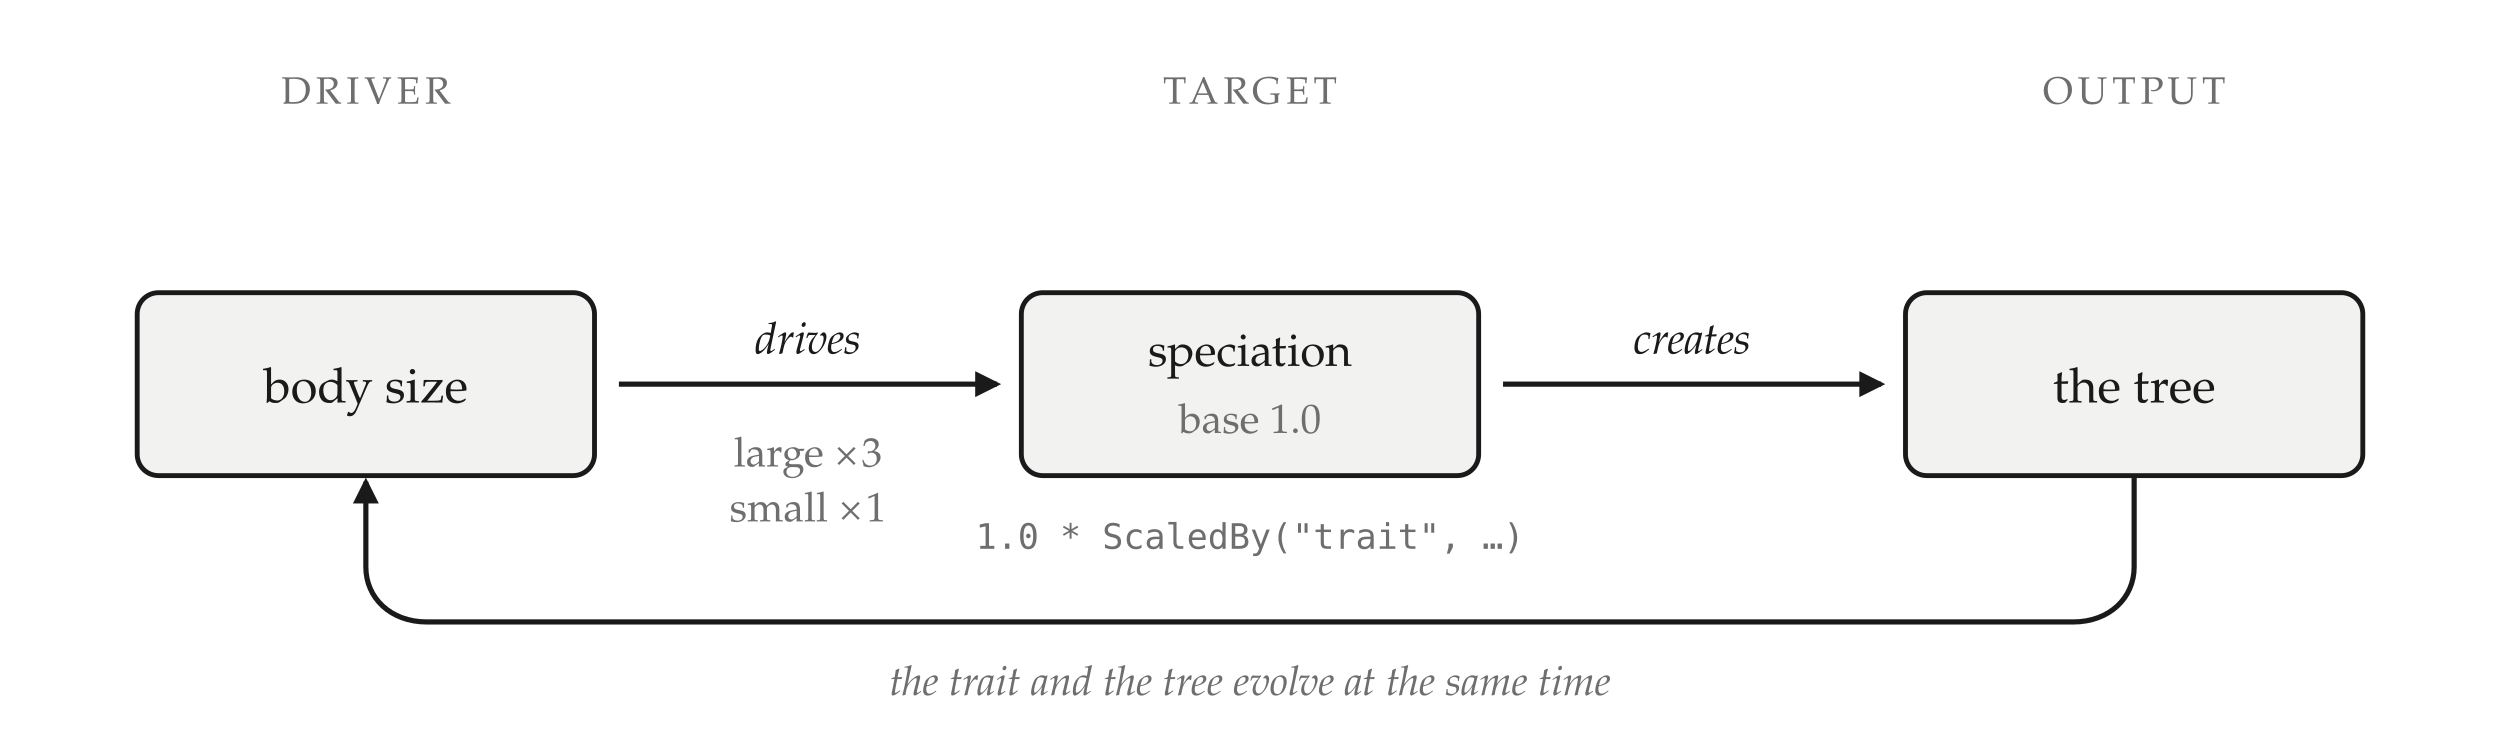
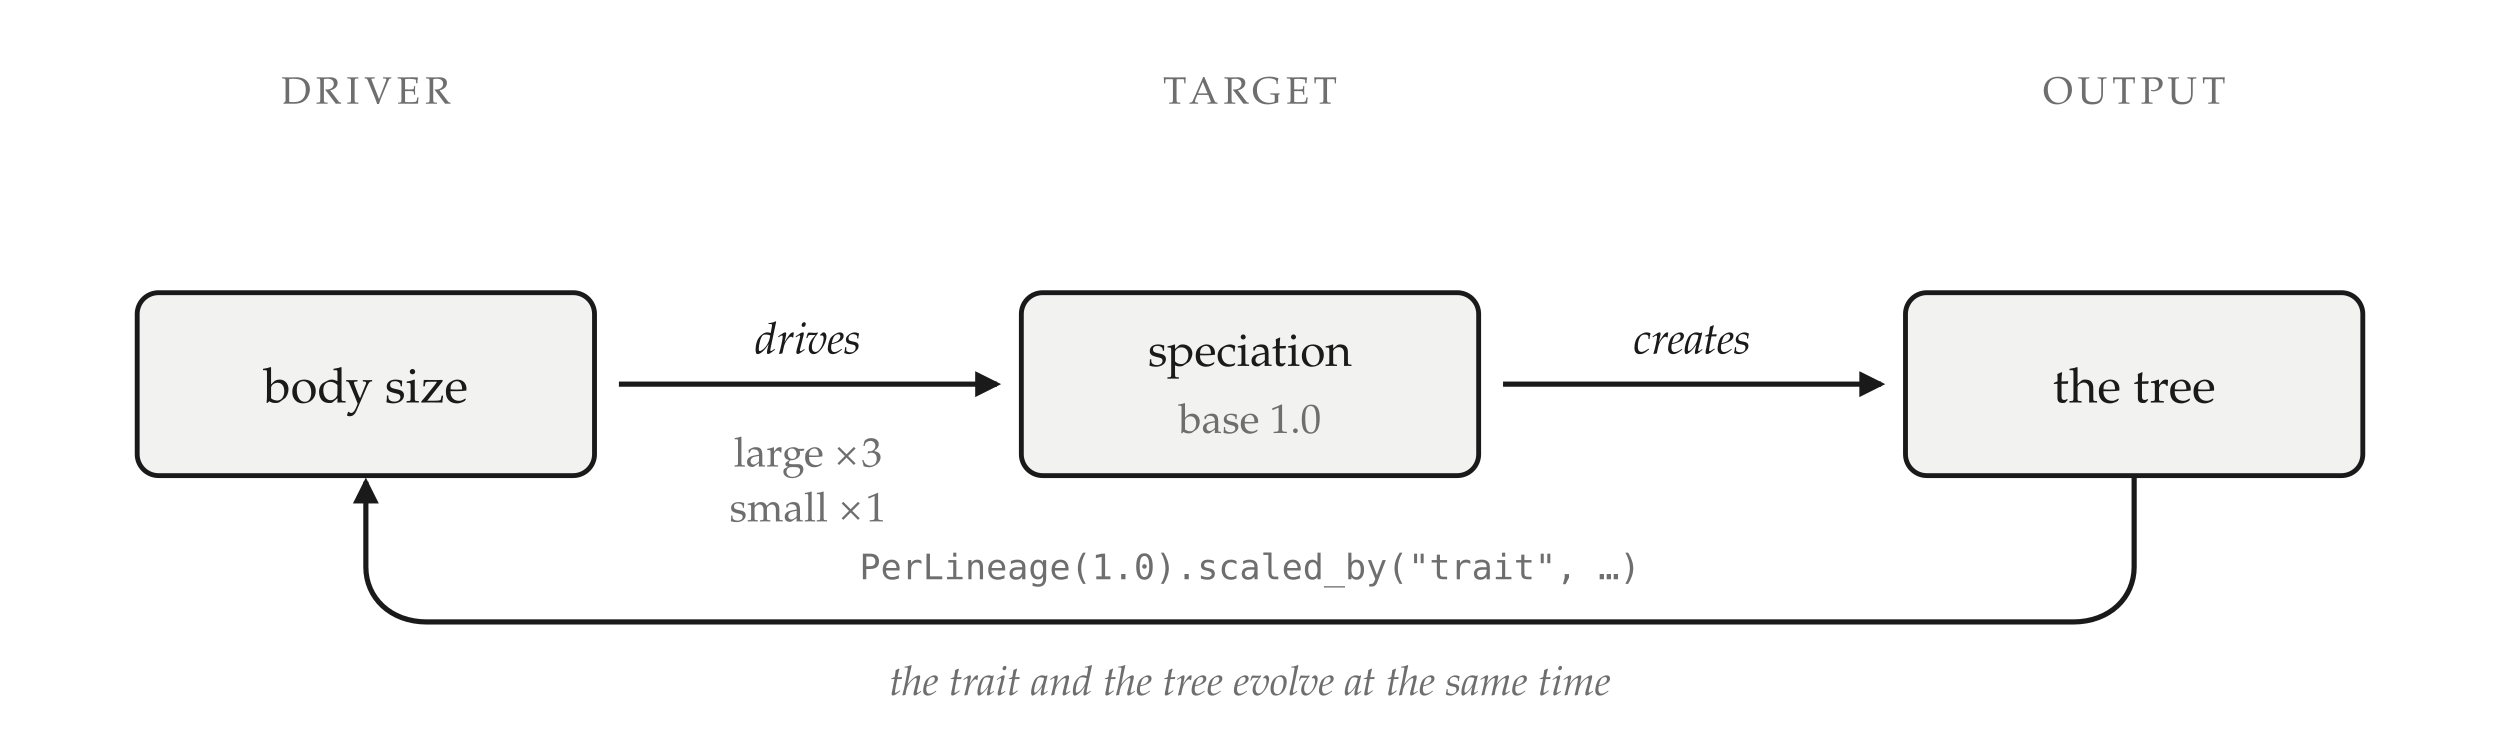
<svg xmlns="http://www.w3.org/2000/svg" viewBox="0 0 820 240" role="img" font-family="Iowan Old Style, Palatino, Georgia, serif">
  <style>
  @media (prefers-color-scheme: dark) {
    .node{fill:#191d20;stroke:#e7ebe9}
    .lbl{fill:#e7ebe9}
    .dim{fill:#9aa3a0}
    .edge{stroke:#e7ebe9}
    .head{fill:#e7ebe9}
  }
</style>
  <defs>
    <marker id="je" markerWidth="5" markerHeight="5" refX="4.2" refY="2.5" orient="auto">
      <path class="head" d="M0,0 L5,2.5 L0,5 z" fill="#1a1a1a" />
    </marker>
  </defs>
  <g class="dim" fill="#6e6e6e" font-size="12.5" letter-spacing="1.6" text-anchor="middle">
    <text x="120" y="34">DRIVER</text>
    <text x="410" y="34">TARGET</text>
    <text x="700" y="34">OUTPUT</text>
  </g>
  <g class="node" fill="#f2f2f0" stroke="#1a1a1a" stroke-width="1.6">
    <rect x="45" y="96" width="150" height="60" rx="7" />
  </g>
  <g class="lbl" fill="#1a1a1a" font-size="16" text-anchor="middle">
    <text x="120" y="132">body size</text>
  </g>
  <g class="edge" fill="none" stroke="#1a1a1a" stroke-width="1.7">
    <line x1="203" y1="126" x2="327" y2="126" marker-end="url(#je)" />
  </g>
  <g class="lbl" fill="#1a1a1a" font-size="14.5" text-anchor="middle">
    <text x="265" y="116" font-style="italic">drives</text>
  </g>
  <g class="dim" fill="#6e6e6e" font-size="13.5" text-anchor="middle">
    <text x="265" y="153">large × 3</text>
    <text x="265" y="171">small × 1</text>
  </g>
  <g class="node" fill="#f2f2f0" stroke="#1a1a1a" stroke-width="1.6">
    <rect x="335" y="96" width="150" height="60" rx="7" />
  </g>
  <g class="lbl" fill="#1a1a1a" text-anchor="middle">
    <text x="410" y="120" font-size="15">speciation</text>
    <text x="410" y="142" font-size="13.5" fill="#6e6e6e">base 1.0</text>
  </g>
  <g class="dim" fill="#6e6e6e" font-size="11.5" text-anchor="middle" font-family="SFMono-Regular, Menlo, Consolas, monospace">
-     <text x="410" y="180">1.0 * ScaledBy("trait", …)</text>
+     <text x="410" y="190">PerLineage(1.0).scaled_by("trait", …)</text>
  </g>
  <g class="edge" fill="none" stroke="#1a1a1a" stroke-width="1.7">
    <line x1="493" y1="126" x2="617" y2="126" marker-end="url(#je)" />
  </g>
  <g class="lbl" fill="#1a1a1a" font-size="14.5" text-anchor="middle">
    <text x="555" y="116" font-style="italic">creates</text>
  </g>
  <g class="node" fill="#f2f2f0" stroke="#1a1a1a" stroke-width="1.6">
    <rect x="625" y="96" width="150" height="60" rx="7" />
  </g>
  <g class="lbl" fill="#1a1a1a" font-size="16" text-anchor="middle">
    <text x="700" y="132">the tree</text>
  </g>
  <g class="edge" fill="none" stroke="#1a1a1a" stroke-width="1.7">
    <path d="M 700,156 L 700,186 C 700,196 692,204 680,204 L 140,204 C 128,204 120,196 120,186 L 120,158" marker-end="url(#je)" />
  </g>
  <g class="dim" fill="#6e6e6e" font-size="13.5" font-style="italic" text-anchor="middle">
    <text x="410" y="228">the trait and the tree evolve at the same time</text>
  </g>
</svg>
